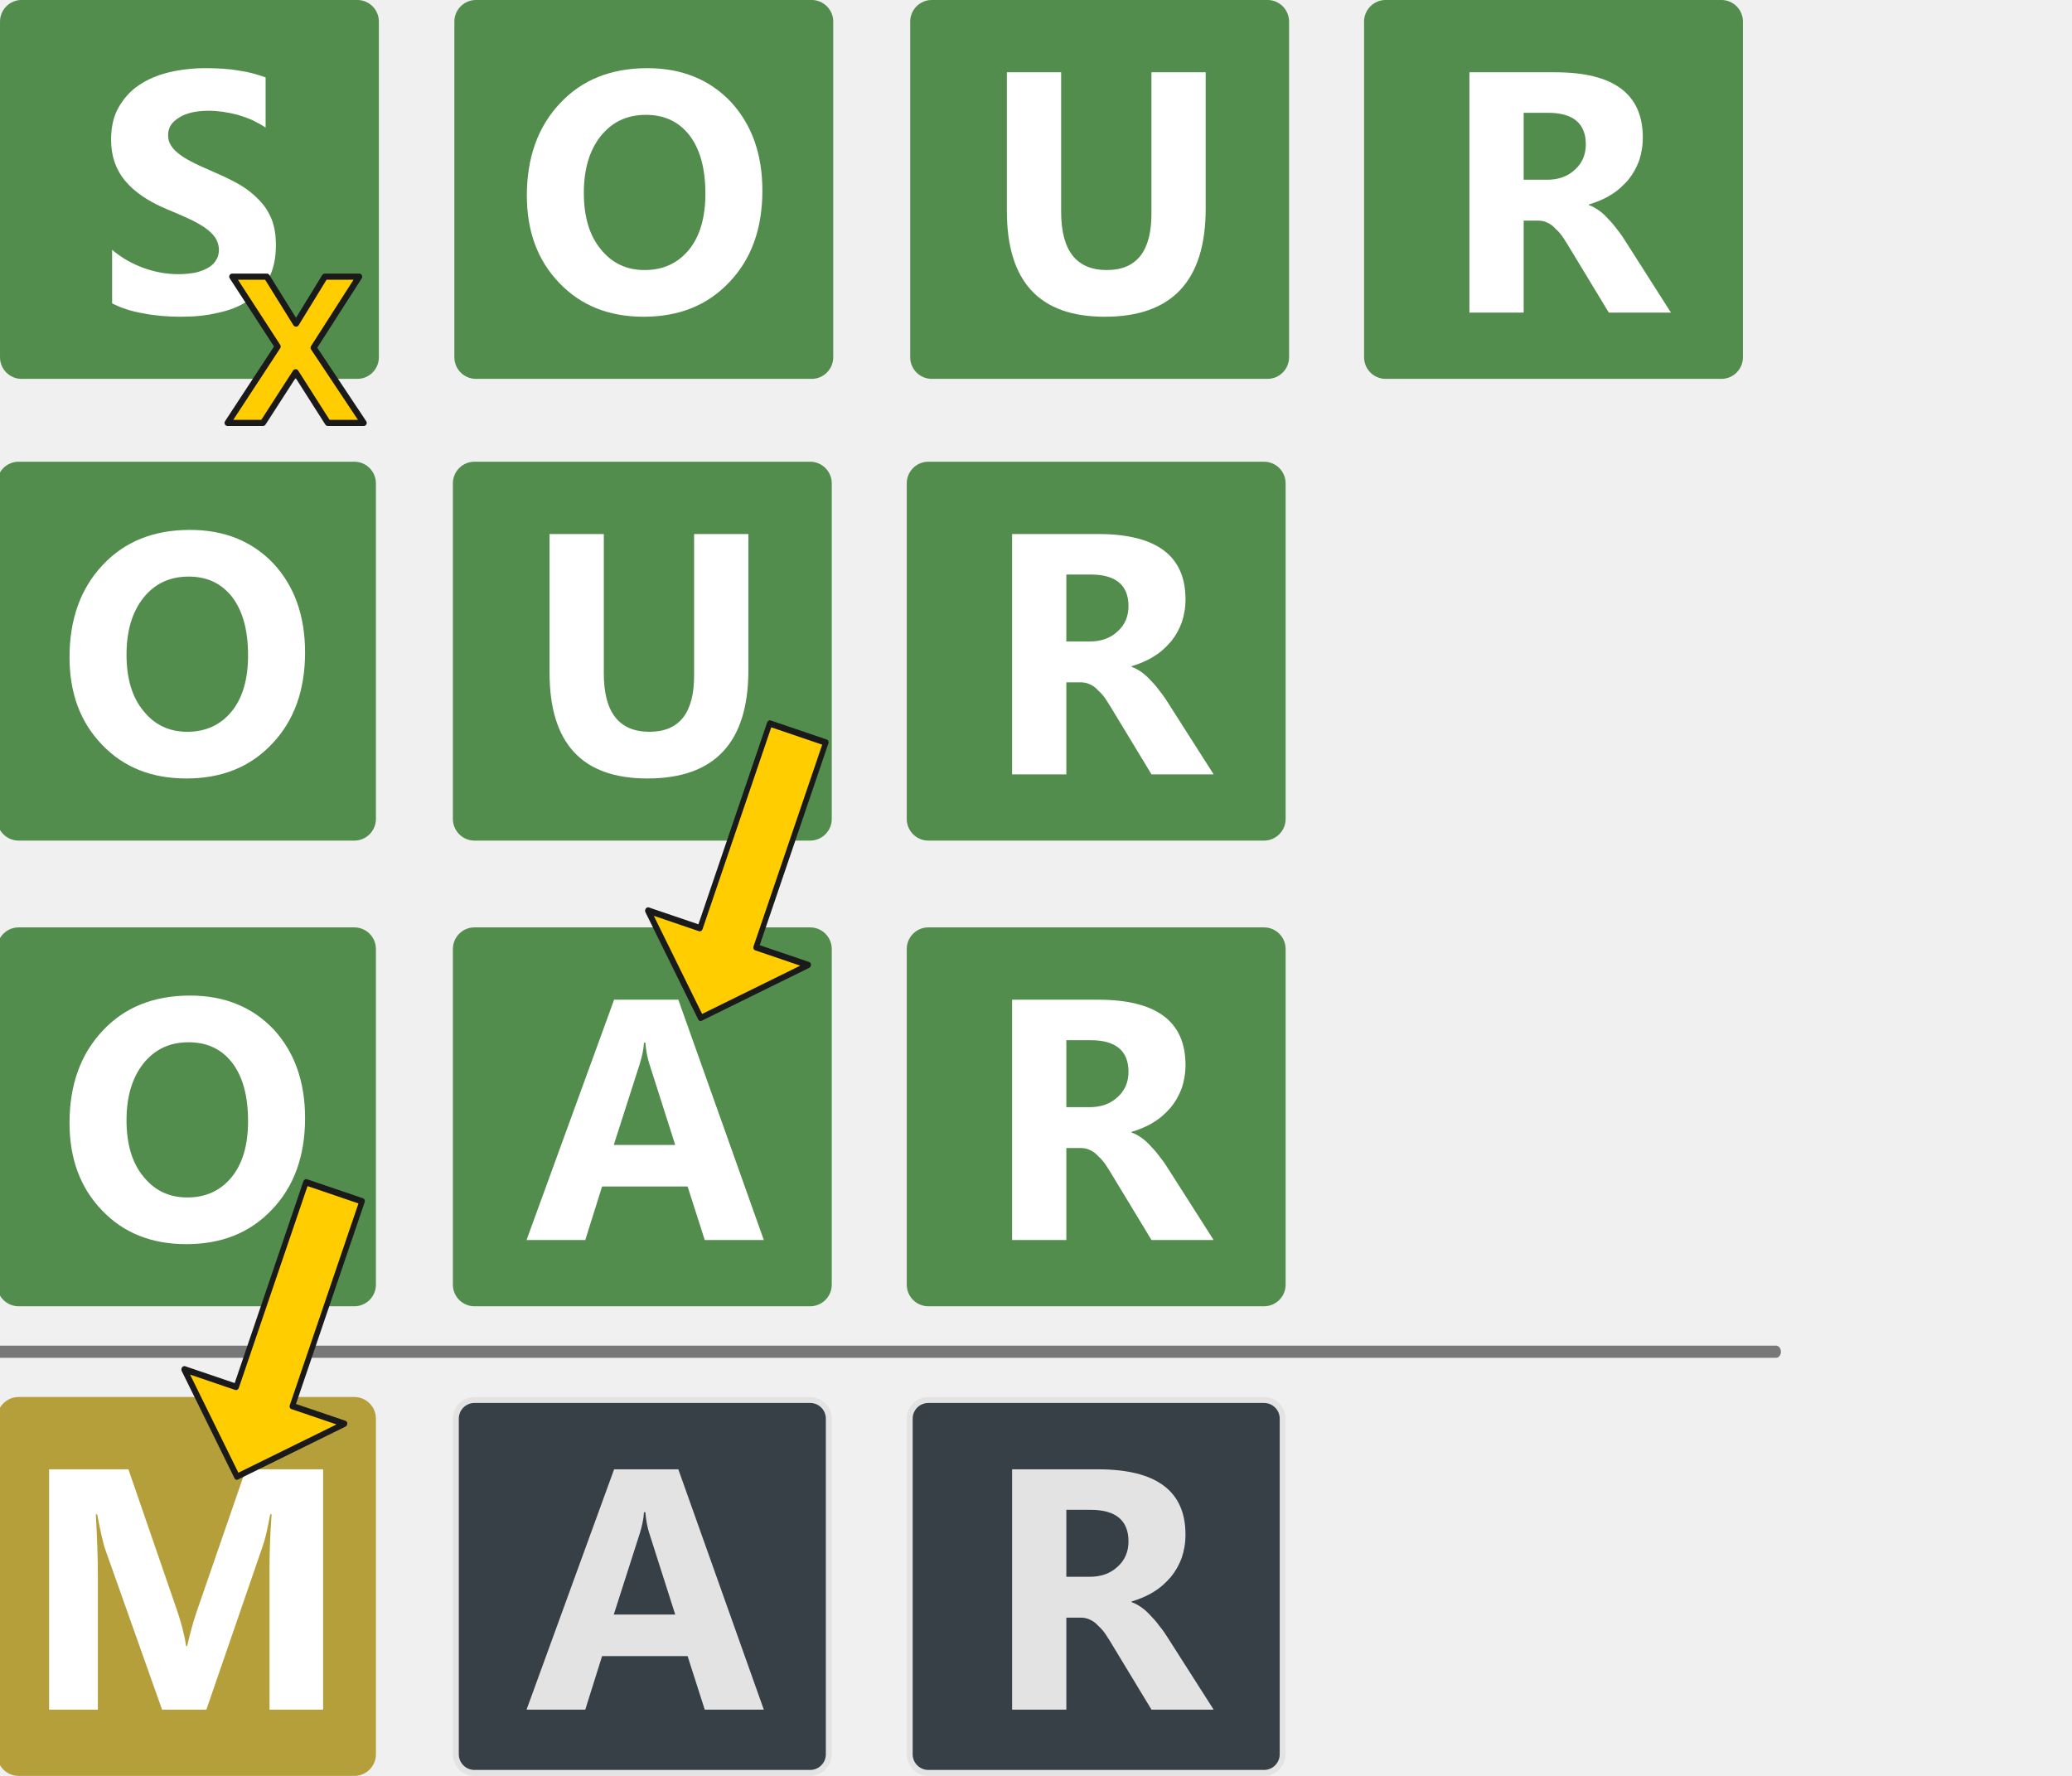
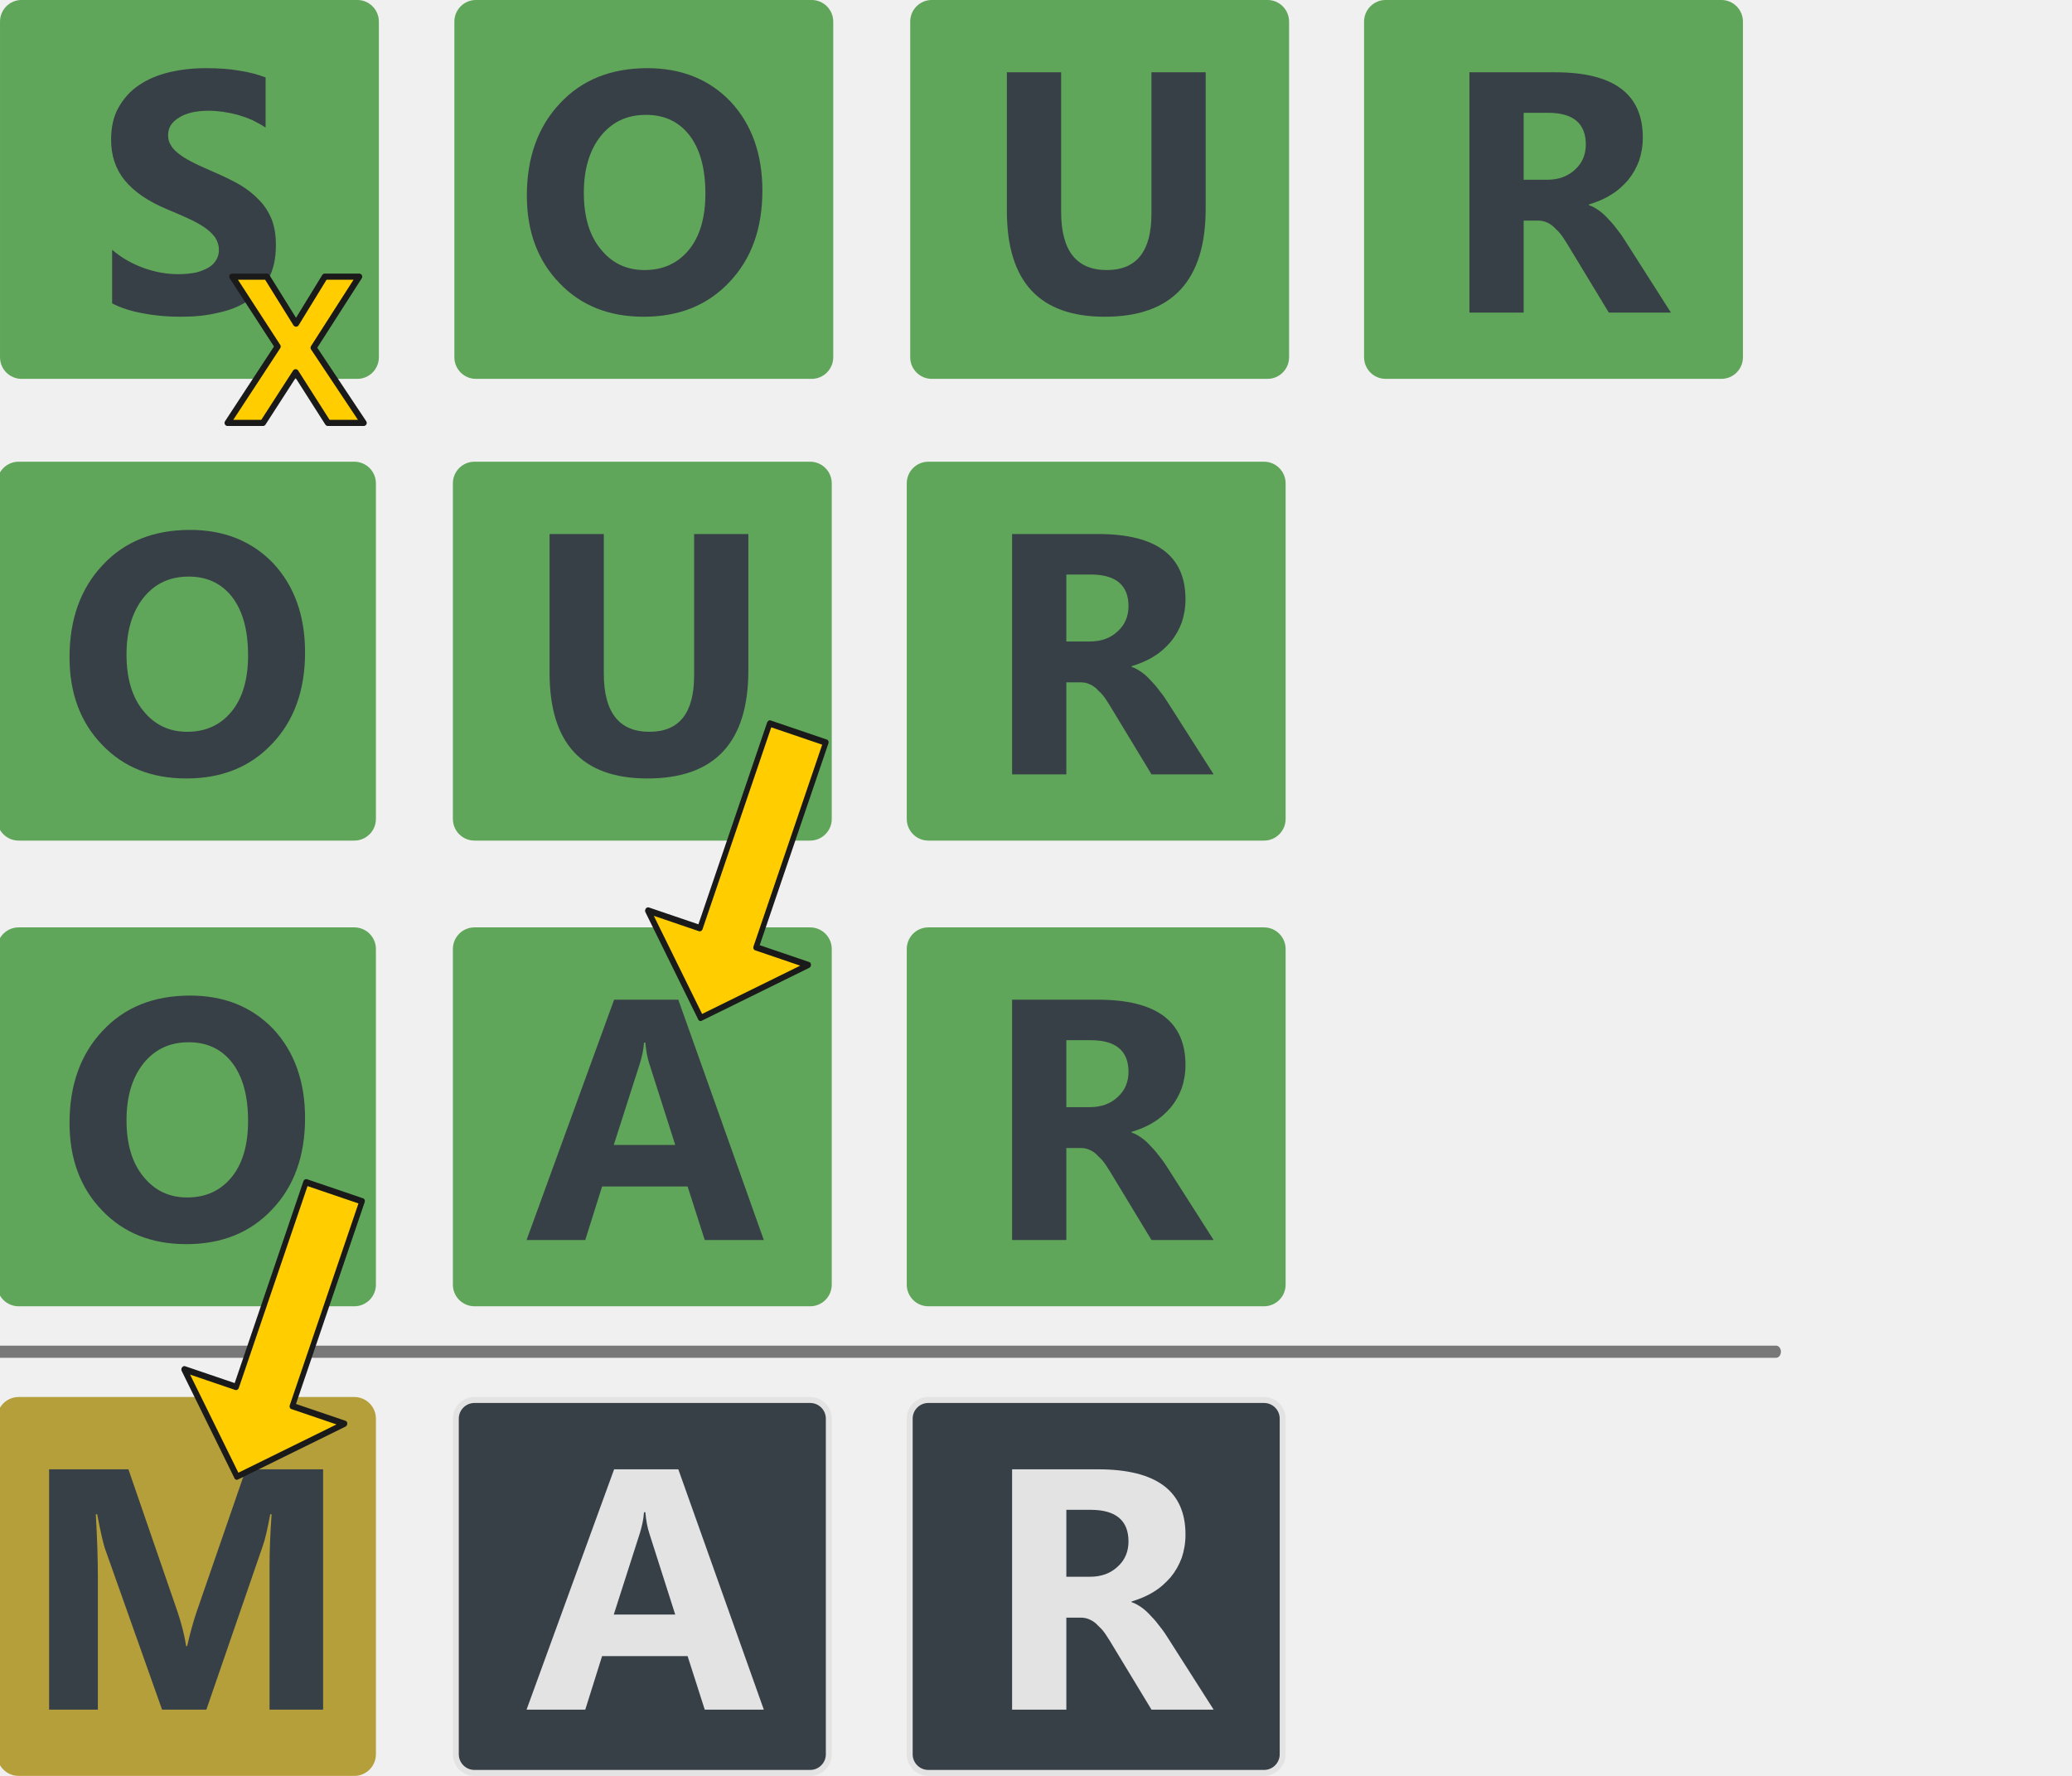
<svg xmlns="http://www.w3.org/2000/svg" width="350" height="300" viewBox="0 0 350 300" version="1.1" xml:space="preserve" style="fill-rule:evenodd;clip-rule:evenodd;stroke-linecap:round;stroke-linejoin:round;stroke-miterlimit:1.5;">
  <g>
    <g>
      <g transform="matrix(1.0193,0,0,1.02717,-0.10403,-0.41304)">
-         <path d="M62.4,3.956C62.4,2.263 61.015,0.889 59.31,0.889L3.683,0.889C1.977,0.889 0.593,2.263 0.593,3.956L0.593,59.156C0.593,60.848 1.977,62.222 3.683,62.222L59.31,62.222C61.015,62.222 62.4,60.848 62.4,59.156L62.4,3.956Z" style="fill:rgb(83,141,78);stroke:rgb(83,141,78);stroke-width:0.98px;" />
+         <path d="M62.4,3.956C62.4,2.263 61.015,0.889 59.31,0.889L3.683,0.889C1.977,0.889 0.593,2.263 0.593,3.956L0.593,59.156C0.593,60.848 1.977,62.222 3.683,62.222L59.31,62.222C61.015,62.222 62.4,60.848 62.4,59.156L62.4,3.956Z" style="fill:rgb(96,166,90);stroke:rgb(96,166,90);stroke-width:0.98px;" />
      </g>
      <g transform="matrix(58,0,0,58,16.1555,52.8113)">
-         <path d="M0.048,-0.027L0.048,-0.183C0.076,-0.159 0.107,-0.142 0.14,-0.13C0.173,-0.118 0.207,-0.112 0.241,-0.112C0.261,-0.112 0.278,-0.114 0.293,-0.117C0.308,-0.121 0.32,-0.126 0.33,-0.132C0.34,-0.138 0.347,-0.146 0.352,-0.155C0.357,-0.163 0.359,-0.173 0.359,-0.183C0.359,-0.196 0.355,-0.208 0.348,-0.219C0.34,-0.23 0.329,-0.24 0.316,-0.249C0.302,-0.258 0.286,-0.267 0.268,-0.275C0.249,-0.284 0.229,-0.292 0.208,-0.301C0.153,-0.324 0.112,-0.352 0.085,-0.385C0.058,-0.418 0.045,-0.457 0.045,-0.504C0.045,-0.54 0.052,-0.572 0.067,-0.598C0.082,-0.624 0.101,-0.646 0.127,-0.663C0.152,-0.68 0.181,-0.692 0.214,-0.7C0.248,-0.708 0.283,-0.712 0.32,-0.712C0.356,-0.712 0.389,-0.71 0.417,-0.705C0.445,-0.701 0.471,-0.694 0.495,-0.685L0.495,-0.539C0.483,-0.547 0.47,-0.554 0.456,-0.561C0.442,-0.567 0.428,-0.572 0.414,-0.576C0.399,-0.58 0.384,-0.583 0.37,-0.585C0.355,-0.587 0.342,-0.588 0.329,-0.588C0.311,-0.588 0.294,-0.586 0.28,-0.583C0.265,-0.579 0.253,-0.575 0.243,-0.568C0.233,-0.562 0.225,-0.555 0.219,-0.546C0.214,-0.538 0.211,-0.528 0.211,-0.517C0.211,-0.505 0.214,-0.495 0.22,-0.486C0.226,-0.476 0.235,-0.468 0.247,-0.459C0.258,-0.451 0.272,-0.443 0.288,-0.435C0.304,-0.427 0.323,-0.419 0.343,-0.41C0.371,-0.398 0.396,-0.386 0.419,-0.373C0.441,-0.36 0.46,-0.345 0.476,-0.328C0.492,-0.312 0.504,-0.293 0.513,-0.271C0.521,-0.25 0.525,-0.225 0.525,-0.197C0.525,-0.158 0.518,-0.125 0.503,-0.098C0.488,-0.072 0.468,-0.05 0.443,-0.034C0.417,-0.017 0.388,-0.006 0.354,0.001C0.321,0.009 0.285,0.012 0.248,0.012C0.209,0.012 0.173,0.009 0.138,0.002C0.103,-0.004 0.073,-0.014 0.048,-0.027Z" style="fill:white;fill-rule:nonzero;" />
+         <path d="M0.048,-0.027L0.048,-0.183C0.076,-0.159 0.107,-0.142 0.14,-0.13C0.173,-0.118 0.207,-0.112 0.241,-0.112C0.261,-0.112 0.278,-0.114 0.293,-0.117C0.308,-0.121 0.32,-0.126 0.33,-0.132C0.34,-0.138 0.347,-0.146 0.352,-0.155C0.357,-0.163 0.359,-0.173 0.359,-0.183C0.359,-0.196 0.355,-0.208 0.348,-0.219C0.34,-0.23 0.329,-0.24 0.316,-0.249C0.302,-0.258 0.286,-0.267 0.268,-0.275C0.249,-0.284 0.229,-0.292 0.208,-0.301C0.153,-0.324 0.112,-0.352 0.085,-0.385C0.058,-0.418 0.045,-0.457 0.045,-0.504C0.045,-0.54 0.052,-0.572 0.067,-0.598C0.082,-0.624 0.101,-0.646 0.127,-0.663C0.152,-0.68 0.181,-0.692 0.214,-0.7C0.248,-0.708 0.283,-0.712 0.32,-0.712C0.356,-0.712 0.389,-0.71 0.417,-0.705C0.445,-0.701 0.471,-0.694 0.495,-0.685L0.495,-0.539C0.483,-0.547 0.47,-0.554 0.456,-0.561C0.442,-0.567 0.428,-0.572 0.414,-0.576C0.399,-0.58 0.384,-0.583 0.37,-0.585C0.355,-0.587 0.342,-0.588 0.329,-0.588C0.311,-0.588 0.294,-0.586 0.28,-0.583C0.265,-0.579 0.253,-0.575 0.243,-0.568C0.233,-0.562 0.225,-0.555 0.219,-0.546C0.214,-0.538 0.211,-0.528 0.211,-0.517C0.211,-0.505 0.214,-0.495 0.22,-0.486C0.226,-0.476 0.235,-0.468 0.247,-0.459C0.258,-0.451 0.272,-0.443 0.288,-0.435C0.304,-0.427 0.323,-0.419 0.343,-0.41C0.371,-0.398 0.396,-0.386 0.419,-0.373C0.441,-0.36 0.46,-0.345 0.476,-0.328C0.492,-0.312 0.504,-0.293 0.513,-0.271C0.521,-0.25 0.525,-0.225 0.525,-0.197C0.525,-0.158 0.518,-0.125 0.503,-0.098C0.488,-0.072 0.468,-0.05 0.443,-0.034C0.417,-0.017 0.388,-0.006 0.354,0.001C0.321,0.009 0.285,0.012 0.248,0.012C0.209,0.012 0.173,0.009 0.138,0.002C0.103,-0.004 0.073,-0.014 0.048,-0.027Z" style="fill:rgb(56,64,71);fill-rule:nonzero;" />
      </g>
    </g>
    <g transform="matrix(1,0,0,1,76.75,0)">
      <g transform="matrix(1.0193,0,0,1.02717,-0.10403,-0.41304)">
-         <path d="M62.4,3.956C62.4,2.263 61.015,0.889 59.31,0.889L3.683,0.889C1.977,0.889 0.593,2.263 0.593,3.956L0.593,59.156C0.593,60.848 1.977,62.222 3.683,62.222L59.31,62.222C61.015,62.222 62.4,60.848 62.4,59.156L62.4,3.956Z" style="fill:rgb(83,141,78);stroke:rgb(83,141,78);stroke-width:0.98px;" />
+         <path d="M62.4,3.956C62.4,2.263 61.015,0.889 59.31,0.889L3.683,0.889C1.977,0.889 0.593,2.263 0.593,3.956L0.593,59.156C0.593,60.848 1.977,62.222 3.683,62.222L59.31,62.222C61.015,62.222 62.4,60.848 62.4,59.156L62.4,3.956Z" style="fill:rgb(96,166,90);stroke:rgb(96,166,90);stroke-width:0.98px;" />
      </g>
      <g transform="matrix(58,0,0,58,10.1555,52.8113)">
-         <path d="M0.376,0.012C0.276,0.012 0.194,-0.02 0.131,-0.086C0.068,-0.151 0.036,-0.236 0.036,-0.341C0.036,-0.451 0.068,-0.541 0.132,-0.609C0.196,-0.678 0.281,-0.712 0.387,-0.712C0.487,-0.712 0.568,-0.679 0.63,-0.614C0.691,-0.548 0.722,-0.462 0.722,-0.355C0.722,-0.245 0.69,-0.156 0.626,-0.089C0.562,-0.021 0.479,0.012 0.376,0.012ZM0.383,-0.576C0.327,-0.576 0.284,-0.555 0.251,-0.514C0.218,-0.472 0.202,-0.417 0.202,-0.349C0.202,-0.28 0.218,-0.225 0.251,-0.185C0.284,-0.144 0.326,-0.124 0.379,-0.124C0.433,-0.124 0.476,-0.144 0.508,-0.183C0.54,-0.222 0.556,-0.277 0.556,-0.346C0.556,-0.419 0.541,-0.475 0.51,-0.516C0.479,-0.556 0.437,-0.576 0.383,-0.576Z" style="fill:white;fill-rule:nonzero;" />
+         <path d="M0.376,0.012C0.276,0.012 0.194,-0.02 0.131,-0.086C0.068,-0.151 0.036,-0.236 0.036,-0.341C0.036,-0.451 0.068,-0.541 0.132,-0.609C0.196,-0.678 0.281,-0.712 0.387,-0.712C0.487,-0.712 0.568,-0.679 0.63,-0.614C0.691,-0.548 0.722,-0.462 0.722,-0.355C0.722,-0.245 0.69,-0.156 0.626,-0.089C0.562,-0.021 0.479,0.012 0.376,0.012ZM0.383,-0.576C0.327,-0.576 0.284,-0.555 0.251,-0.514C0.218,-0.472 0.202,-0.417 0.202,-0.349C0.202,-0.28 0.218,-0.225 0.251,-0.185C0.284,-0.144 0.326,-0.124 0.379,-0.124C0.433,-0.124 0.476,-0.144 0.508,-0.183C0.54,-0.222 0.556,-0.277 0.556,-0.346C0.556,-0.419 0.541,-0.475 0.51,-0.516C0.479,-0.556 0.437,-0.576 0.383,-0.576Z" style="fill:rgb(56,64,71);fill-rule:nonzero;" />
      </g>
    </g>
    <g transform="matrix(1,0,0,1,153.75,0)">
      <g transform="matrix(1.0193,0,0,1.02717,-0.10403,-0.41304)">
-         <path d="M62.4,3.956C62.4,2.263 61.015,0.889 59.31,0.889L3.683,0.889C1.977,0.889 0.593,2.263 0.593,3.956L0.593,59.156C0.593,60.848 1.977,62.222 3.683,62.222L59.31,62.222C61.015,62.222 62.4,60.848 62.4,59.156L62.4,3.956Z" style="fill:rgb(83,141,78);stroke:rgb(83,141,78);stroke-width:0.98px;" />
+         <path d="M62.4,3.956C62.4,2.263 61.015,0.889 59.31,0.889L3.683,0.889C1.977,0.889 0.593,2.263 0.593,3.956L0.593,59.156C0.593,60.848 1.977,62.222 3.683,62.222L59.31,62.222C61.015,62.222 62.4,60.848 62.4,59.156L62.4,3.956Z" style="fill:rgb(96,166,90);stroke:rgb(96,166,90);stroke-width:0.98px;" />
      </g>
      <g transform="matrix(58,0,0,58,12.1555,52.8113)">
-         <path d="M0.651,-0.303C0.651,-0.093 0.553,0.012 0.357,0.012C0.167,0.012 0.072,-0.09 0.072,-0.296L0.072,-0.7L0.23,-0.7L0.23,-0.294C0.23,-0.181 0.274,-0.124 0.363,-0.124C0.45,-0.124 0.493,-0.179 0.493,-0.288L0.493,-0.7L0.651,-0.7L0.651,-0.303Z" style="fill:white;fill-rule:nonzero;" />
+         <path d="M0.651,-0.303C0.651,-0.093 0.553,0.012 0.357,0.012C0.167,0.012 0.072,-0.09 0.072,-0.296L0.072,-0.7L0.23,-0.7L0.23,-0.294C0.23,-0.181 0.274,-0.124 0.363,-0.124C0.45,-0.124 0.493,-0.179 0.493,-0.288L0.493,-0.7L0.651,-0.7L0.651,-0.303Z" style="fill:rgb(56,64,71);fill-rule:nonzero;" />
      </g>
    </g>
    <g transform="matrix(1,0,0,1,230.417,0)">
      <g transform="matrix(1.0193,0,0,1.02717,-0.10403,-0.41304)">
-         <path d="M62.4,3.956C62.4,2.263 61.015,0.889 59.31,0.889L3.683,0.889C1.977,0.889 0.593,2.263 0.593,3.956L0.593,59.156C0.593,60.848 1.977,62.222 3.683,62.222L59.31,62.222C61.015,62.222 62.4,60.848 62.4,59.156L62.4,3.956Z" style="fill:rgb(83,141,78);stroke:rgb(83,141,78);stroke-width:0.98px;" />
+         <path d="M62.4,3.956C62.4,2.263 61.015,0.889 59.31,0.889L3.683,0.889C1.977,0.889 0.593,2.263 0.593,3.956L0.593,59.156C0.593,60.848 1.977,62.222 3.683,62.222L59.31,62.222C61.015,62.222 62.4,60.848 62.4,59.156L62.4,3.956Z" style="fill:rgb(96,166,90);stroke:rgb(96,166,90);stroke-width:0.98px;" />
      </g>
      <g transform="matrix(58,0,0,58,13.1555,52.8113)">
-         <path d="M0.667,-0L0.486,-0L0.377,-0.18C0.369,-0.194 0.361,-0.206 0.354,-0.217C0.347,-0.228 0.339,-0.237 0.331,-0.244C0.324,-0.252 0.316,-0.258 0.307,-0.262C0.299,-0.266 0.29,-0.268 0.28,-0.268L0.238,-0.268L0.238,-0L0.08,-0L0.08,-0.7L0.33,-0.7C0.5,-0.7 0.585,-0.637 0.585,-0.51C0.585,-0.485 0.581,-0.463 0.574,-0.442C0.566,-0.421 0.556,-0.403 0.542,-0.386C0.528,-0.37 0.512,-0.355 0.492,-0.343C0.473,-0.331 0.451,-0.322 0.428,-0.315L0.428,-0.313C0.438,-0.31 0.448,-0.304 0.458,-0.297C0.468,-0.29 0.477,-0.281 0.486,-0.271C0.495,-0.262 0.504,-0.251 0.512,-0.24C0.521,-0.229 0.528,-0.218 0.535,-0.207L0.667,-0ZM0.238,-0.582L0.238,-0.387L0.306,-0.387C0.34,-0.387 0.367,-0.397 0.388,-0.417C0.409,-0.436 0.419,-0.461 0.419,-0.49C0.419,-0.551 0.382,-0.582 0.309,-0.582L0.238,-0.582Z" style="fill:white;fill-rule:nonzero;" />
+         <path d="M0.667,-0L0.486,-0L0.377,-0.18C0.369,-0.194 0.361,-0.206 0.354,-0.217C0.347,-0.228 0.339,-0.237 0.331,-0.244C0.324,-0.252 0.316,-0.258 0.307,-0.262C0.299,-0.266 0.29,-0.268 0.28,-0.268L0.238,-0.268L0.238,-0L0.08,-0L0.08,-0.7L0.33,-0.7C0.5,-0.7 0.585,-0.637 0.585,-0.51C0.585,-0.485 0.581,-0.463 0.574,-0.442C0.566,-0.421 0.556,-0.403 0.542,-0.386C0.528,-0.37 0.512,-0.355 0.492,-0.343C0.473,-0.331 0.451,-0.322 0.428,-0.315L0.428,-0.313C0.438,-0.31 0.448,-0.304 0.458,-0.297C0.468,-0.29 0.477,-0.281 0.486,-0.271C0.495,-0.262 0.504,-0.251 0.512,-0.24C0.521,-0.229 0.528,-0.218 0.535,-0.207L0.667,-0ZM0.238,-0.582L0.238,-0.387L0.306,-0.387C0.34,-0.387 0.367,-0.397 0.388,-0.417C0.409,-0.436 0.419,-0.461 0.419,-0.49C0.419,-0.551 0.382,-0.582 0.309,-0.582L0.238,-0.582Z" style="fill:rgb(56,64,71);fill-rule:nonzero;" />
      </g>
    </g>
  </g>
  <g transform="matrix(1,0,0,1,-77.2504,78)">
    <g transform="matrix(1,0,0,1,76.75,0)">
      <g transform="matrix(1.0193,0,0,1.02717,-0.10403,-0.41304)">
-         <path d="M62.4,3.956C62.4,2.263 61.015,0.889 59.31,0.889L3.683,0.889C1.977,0.889 0.593,2.263 0.593,3.956L0.593,59.156C0.593,60.848 1.977,62.222 3.683,62.222L59.31,62.222C61.015,62.222 62.4,60.848 62.4,59.156L62.4,3.956Z" style="fill:rgb(83,141,78);stroke:rgb(83,141,78);stroke-width:0.98px;" />
+         <path d="M62.4,3.956C62.4,2.263 61.015,0.889 59.31,0.889L3.683,0.889C1.977,0.889 0.593,2.263 0.593,3.956L0.593,59.156C0.593,60.848 1.977,62.222 3.683,62.222L59.31,62.222C61.015,62.222 62.4,60.848 62.4,59.156L62.4,3.956Z" style="fill:rgb(96,166,90);stroke:rgb(96,166,90);stroke-width:0.98px;" />
      </g>
      <g transform="matrix(58,0,0,58,10.1555,52.8113)">
-         <path d="M0.376,0.012C0.276,0.012 0.194,-0.02 0.131,-0.086C0.068,-0.151 0.036,-0.236 0.036,-0.341C0.036,-0.451 0.068,-0.541 0.132,-0.609C0.196,-0.678 0.281,-0.712 0.387,-0.712C0.487,-0.712 0.568,-0.679 0.63,-0.614C0.691,-0.548 0.722,-0.462 0.722,-0.355C0.722,-0.245 0.69,-0.156 0.626,-0.089C0.562,-0.021 0.479,0.012 0.376,0.012ZM0.383,-0.576C0.327,-0.576 0.284,-0.555 0.251,-0.514C0.218,-0.472 0.202,-0.417 0.202,-0.349C0.202,-0.28 0.218,-0.225 0.251,-0.185C0.284,-0.144 0.326,-0.124 0.379,-0.124C0.433,-0.124 0.476,-0.144 0.508,-0.183C0.54,-0.222 0.556,-0.277 0.556,-0.346C0.556,-0.419 0.541,-0.475 0.51,-0.516C0.479,-0.556 0.437,-0.576 0.383,-0.576Z" style="fill:white;fill-rule:nonzero;" />
+         <path d="M0.376,0.012C0.276,0.012 0.194,-0.02 0.131,-0.086C0.068,-0.151 0.036,-0.236 0.036,-0.341C0.036,-0.451 0.068,-0.541 0.132,-0.609C0.196,-0.678 0.281,-0.712 0.387,-0.712C0.487,-0.712 0.568,-0.679 0.63,-0.614C0.691,-0.548 0.722,-0.462 0.722,-0.355C0.722,-0.245 0.69,-0.156 0.626,-0.089C0.562,-0.021 0.479,0.012 0.376,0.012ZM0.383,-0.576C0.327,-0.576 0.284,-0.555 0.251,-0.514C0.218,-0.472 0.202,-0.417 0.202,-0.349C0.202,-0.28 0.218,-0.225 0.251,-0.185C0.284,-0.144 0.326,-0.124 0.379,-0.124C0.433,-0.124 0.476,-0.144 0.508,-0.183C0.54,-0.222 0.556,-0.277 0.556,-0.346C0.556,-0.419 0.541,-0.475 0.51,-0.516C0.479,-0.556 0.437,-0.576 0.383,-0.576Z" style="fill:rgb(56,64,71);fill-rule:nonzero;" />
      </g>
    </g>
    <g transform="matrix(1,0,0,1,153.75,0)">
      <g transform="matrix(1.0193,0,0,1.02717,-0.10403,-0.41304)">
-         <path d="M62.4,3.956C62.4,2.263 61.015,0.889 59.31,0.889L3.683,0.889C1.977,0.889 0.593,2.263 0.593,3.956L0.593,59.156C0.593,60.848 1.977,62.222 3.683,62.222L59.31,62.222C61.015,62.222 62.4,60.848 62.4,59.156L62.4,3.956Z" style="fill:rgb(83,141,78);stroke:rgb(83,141,78);stroke-width:0.98px;" />
+         <path d="M62.4,3.956C62.4,2.263 61.015,0.889 59.31,0.889L3.683,0.889C1.977,0.889 0.593,2.263 0.593,3.956L0.593,59.156C0.593,60.848 1.977,62.222 3.683,62.222L59.31,62.222C61.015,62.222 62.4,60.848 62.4,59.156L62.4,3.956Z" style="fill:rgb(96,166,90);stroke:rgb(96,166,90);stroke-width:0.98px;" />
      </g>
      <g transform="matrix(58,0,0,58,12.1555,52.8113)">
-         <path d="M0.651,-0.303C0.651,-0.093 0.553,0.012 0.357,0.012C0.167,0.012 0.072,-0.09 0.072,-0.296L0.072,-0.7L0.23,-0.7L0.23,-0.294C0.23,-0.181 0.274,-0.124 0.363,-0.124C0.45,-0.124 0.493,-0.179 0.493,-0.288L0.493,-0.7L0.651,-0.7L0.651,-0.303Z" style="fill:white;fill-rule:nonzero;" />
+         <path d="M0.651,-0.303C0.651,-0.093 0.553,0.012 0.357,0.012C0.167,0.012 0.072,-0.09 0.072,-0.296L0.072,-0.7L0.23,-0.7L0.23,-0.294C0.23,-0.181 0.274,-0.124 0.363,-0.124C0.45,-0.124 0.493,-0.179 0.493,-0.288L0.493,-0.7L0.651,-0.7L0.651,-0.303Z" style="fill:rgb(56,64,71);fill-rule:nonzero;" />
      </g>
    </g>
    <g transform="matrix(1,0,0,1,230.417,0)">
      <g transform="matrix(1.0193,0,0,1.02717,-0.10403,-0.41304)">
-         <path d="M62.4,3.956C62.4,2.263 61.015,0.889 59.31,0.889L3.683,0.889C1.977,0.889 0.593,2.263 0.593,3.956L0.593,59.156C0.593,60.848 1.977,62.222 3.683,62.222L59.31,62.222C61.015,62.222 62.4,60.848 62.4,59.156L62.4,3.956Z" style="fill:rgb(83,141,78);stroke:rgb(83,141,78);stroke-width:0.98px;" />
+         <path d="M62.4,3.956C62.4,2.263 61.015,0.889 59.31,0.889L3.683,0.889C1.977,0.889 0.593,2.263 0.593,3.956L0.593,59.156C0.593,60.848 1.977,62.222 3.683,62.222L59.31,62.222C61.015,62.222 62.4,60.848 62.4,59.156L62.4,3.956Z" style="fill:rgb(96,166,90);stroke:rgb(96,166,90);stroke-width:0.98px;" />
      </g>
      <g transform="matrix(58,0,0,58,13.1555,52.8113)">
-         <path d="M0.667,-0L0.486,-0L0.377,-0.18C0.369,-0.194 0.361,-0.206 0.354,-0.217C0.347,-0.228 0.339,-0.237 0.331,-0.244C0.324,-0.252 0.316,-0.258 0.307,-0.262C0.299,-0.266 0.29,-0.268 0.28,-0.268L0.238,-0.268L0.238,-0L0.08,-0L0.08,-0.7L0.33,-0.7C0.5,-0.7 0.585,-0.637 0.585,-0.51C0.585,-0.485 0.581,-0.463 0.574,-0.442C0.566,-0.421 0.556,-0.403 0.542,-0.386C0.528,-0.37 0.512,-0.355 0.492,-0.343C0.473,-0.331 0.451,-0.322 0.428,-0.315L0.428,-0.313C0.438,-0.31 0.448,-0.304 0.458,-0.297C0.468,-0.29 0.477,-0.281 0.486,-0.271C0.495,-0.262 0.504,-0.251 0.512,-0.24C0.521,-0.229 0.528,-0.218 0.535,-0.207L0.667,-0ZM0.238,-0.582L0.238,-0.387L0.306,-0.387C0.34,-0.387 0.367,-0.397 0.388,-0.417C0.409,-0.436 0.419,-0.461 0.419,-0.49C0.419,-0.551 0.382,-0.582 0.309,-0.582L0.238,-0.582Z" style="fill:white;fill-rule:nonzero;" />
+         <path d="M0.667,-0L0.486,-0L0.377,-0.18C0.369,-0.194 0.361,-0.206 0.354,-0.217C0.347,-0.228 0.339,-0.237 0.331,-0.244C0.324,-0.252 0.316,-0.258 0.307,-0.262C0.299,-0.266 0.29,-0.268 0.28,-0.268L0.238,-0.268L0.238,-0L0.08,-0L0.08,-0.7L0.33,-0.7C0.5,-0.7 0.585,-0.637 0.585,-0.51C0.585,-0.485 0.581,-0.463 0.574,-0.442C0.566,-0.421 0.556,-0.403 0.542,-0.386C0.528,-0.37 0.512,-0.355 0.492,-0.343C0.473,-0.331 0.451,-0.322 0.428,-0.315L0.428,-0.313C0.438,-0.31 0.448,-0.304 0.458,-0.297C0.468,-0.29 0.477,-0.281 0.486,-0.271C0.495,-0.262 0.504,-0.251 0.512,-0.24C0.521,-0.229 0.528,-0.218 0.535,-0.207L0.667,-0ZM0.238,-0.582L0.238,-0.387L0.306,-0.387C0.34,-0.387 0.367,-0.397 0.388,-0.417C0.409,-0.436 0.419,-0.461 0.419,-0.49C0.419,-0.551 0.382,-0.582 0.309,-0.582L0.238,-0.582Z" style="fill:rgb(56,64,71);fill-rule:nonzero;" />
      </g>
    </g>
  </g>
  <g transform="matrix(1,0,0,1,-77.2504,156.667)">
    <g transform="matrix(1,0,0,1,76.75,0)">
      <g transform="matrix(1.0193,0,0,1.02717,-0.10403,-0.41304)">
-         <path d="M62.4,3.956C62.4,2.263 61.015,0.889 59.31,0.889L3.683,0.889C1.977,0.889 0.593,2.263 0.593,3.956L0.593,59.156C0.593,60.848 1.977,62.222 3.683,62.222L59.31,62.222C61.015,62.222 62.4,60.848 62.4,59.156L62.4,3.956Z" style="fill:rgb(83,141,78);stroke:rgb(83,141,78);stroke-width:0.98px;" />
+         <path d="M62.4,3.956C62.4,2.263 61.015,0.889 59.31,0.889L3.683,0.889C1.977,0.889 0.593,2.263 0.593,3.956L0.593,59.156C0.593,60.848 1.977,62.222 3.683,62.222L59.31,62.222C61.015,62.222 62.4,60.848 62.4,59.156L62.4,3.956Z" style="fill:rgb(96,166,90);stroke:rgb(96,166,90);stroke-width:0.98px;" />
      </g>
      <g transform="matrix(58,0,0,58,10.1555,52.8113)">
-         <path d="M0.376,0.012C0.276,0.012 0.194,-0.02 0.131,-0.086C0.068,-0.151 0.036,-0.236 0.036,-0.341C0.036,-0.451 0.068,-0.541 0.132,-0.609C0.196,-0.678 0.281,-0.712 0.387,-0.712C0.487,-0.712 0.568,-0.679 0.63,-0.614C0.691,-0.548 0.722,-0.462 0.722,-0.355C0.722,-0.245 0.69,-0.156 0.626,-0.089C0.562,-0.021 0.479,0.012 0.376,0.012ZM0.383,-0.576C0.327,-0.576 0.284,-0.555 0.251,-0.514C0.218,-0.472 0.202,-0.417 0.202,-0.349C0.202,-0.28 0.218,-0.225 0.251,-0.185C0.284,-0.144 0.326,-0.124 0.379,-0.124C0.433,-0.124 0.476,-0.144 0.508,-0.183C0.54,-0.222 0.556,-0.277 0.556,-0.346C0.556,-0.419 0.541,-0.475 0.51,-0.516C0.479,-0.556 0.437,-0.576 0.383,-0.576Z" style="fill:white;fill-rule:nonzero;" />
+         <path d="M0.376,0.012C0.276,0.012 0.194,-0.02 0.131,-0.086C0.068,-0.151 0.036,-0.236 0.036,-0.341C0.036,-0.451 0.068,-0.541 0.132,-0.609C0.196,-0.678 0.281,-0.712 0.387,-0.712C0.487,-0.712 0.568,-0.679 0.63,-0.614C0.691,-0.548 0.722,-0.462 0.722,-0.355C0.722,-0.245 0.69,-0.156 0.626,-0.089C0.562,-0.021 0.479,0.012 0.376,0.012ZM0.383,-0.576C0.327,-0.576 0.284,-0.555 0.251,-0.514C0.218,-0.472 0.202,-0.417 0.202,-0.349C0.202,-0.28 0.218,-0.225 0.251,-0.185C0.284,-0.144 0.326,-0.124 0.379,-0.124C0.433,-0.124 0.476,-0.144 0.508,-0.183C0.54,-0.222 0.556,-0.277 0.556,-0.346C0.556,-0.419 0.541,-0.475 0.51,-0.516C0.479,-0.556 0.437,-0.576 0.383,-0.576Z" style="fill:rgb(56,64,71);fill-rule:nonzero;" />
      </g>
    </g>
    <g transform="matrix(1,0,0,1,153.75,0)">
      <g transform="matrix(1.0193,0,0,1.02717,-0.10403,-0.41304)">
-         <path d="M62.4,3.956C62.4,2.263 61.015,0.889 59.31,0.889L3.683,0.889C1.977,0.889 0.593,2.263 0.593,3.956L0.593,59.156C0.593,60.848 1.977,62.222 3.683,62.222L59.31,62.222C61.015,62.222 62.4,60.848 62.4,59.156L62.4,3.956Z" style="fill:rgb(83,141,78);stroke:rgb(83,141,78);stroke-width:0.98px;" />
+         <path d="M62.4,3.956C62.4,2.263 61.015,0.889 59.31,0.889L3.683,0.889C1.977,0.889 0.593,2.263 0.593,3.956L0.593,59.156C0.593,60.848 1.977,62.222 3.683,62.222L59.31,62.222C61.015,62.222 62.4,60.848 62.4,59.156L62.4,3.956Z" style="fill:rgb(96,166,90);stroke:rgb(96,166,90);stroke-width:0.98px;" />
      </g>
      <g transform="matrix(58,0,0,58,12.1555,52.8113)">
-         <path d="M0.696,-0L0.524,-0L0.474,-0.156L0.225,-0.156L0.176,-0L0.005,-0L0.26,-0.7L0.447,-0.7L0.696,-0ZM0.438,-0.277L0.363,-0.512C0.357,-0.53 0.353,-0.551 0.351,-0.575L0.347,-0.575C0.346,-0.555 0.341,-0.534 0.335,-0.514L0.259,-0.277L0.438,-0.277Z" style="fill:white;fill-rule:nonzero;" />
+         <path d="M0.696,-0L0.524,-0L0.474,-0.156L0.225,-0.156L0.176,-0L0.005,-0L0.26,-0.7L0.447,-0.7L0.696,-0ZM0.438,-0.277L0.363,-0.512C0.357,-0.53 0.353,-0.551 0.351,-0.575L0.347,-0.575C0.346,-0.555 0.341,-0.534 0.335,-0.514L0.259,-0.277L0.438,-0.277Z" style="fill:rgb(56,64,71);fill-rule:nonzero;" />
      </g>
    </g>
    <g transform="matrix(1,0,0,1,230.417,0)">
      <g transform="matrix(1.0193,0,0,1.02717,-0.10403,-0.41304)">
-         <path d="M62.4,3.956C62.4,2.263 61.015,0.889 59.31,0.889L3.683,0.889C1.977,0.889 0.593,2.263 0.593,3.956L0.593,59.156C0.593,60.848 1.977,62.222 3.683,62.222L59.31,62.222C61.015,62.222 62.4,60.848 62.4,59.156L62.4,3.956Z" style="fill:rgb(83,141,78);stroke:rgb(83,141,78);stroke-width:0.98px;" />
+         <path d="M62.4,3.956C62.4,2.263 61.015,0.889 59.31,0.889L3.683,0.889C1.977,0.889 0.593,2.263 0.593,3.956L0.593,59.156C0.593,60.848 1.977,62.222 3.683,62.222L59.31,62.222C61.015,62.222 62.4,60.848 62.4,59.156L62.4,3.956Z" style="fill:rgb(96,166,90);stroke:rgb(96,166,90);stroke-width:0.98px;" />
      </g>
      <g transform="matrix(58,0,0,58,13.1555,52.8113)">
-         <path d="M0.667,-0L0.486,-0L0.377,-0.18C0.369,-0.194 0.361,-0.206 0.354,-0.217C0.347,-0.228 0.339,-0.237 0.331,-0.244C0.324,-0.252 0.316,-0.258 0.307,-0.262C0.299,-0.266 0.29,-0.268 0.28,-0.268L0.238,-0.268L0.238,-0L0.08,-0L0.08,-0.7L0.33,-0.7C0.5,-0.7 0.585,-0.637 0.585,-0.51C0.585,-0.485 0.581,-0.463 0.574,-0.442C0.566,-0.421 0.556,-0.403 0.542,-0.386C0.528,-0.37 0.512,-0.355 0.492,-0.343C0.473,-0.331 0.451,-0.322 0.428,-0.315L0.428,-0.313C0.438,-0.31 0.448,-0.304 0.458,-0.297C0.468,-0.29 0.477,-0.281 0.486,-0.271C0.495,-0.262 0.504,-0.251 0.512,-0.24C0.521,-0.229 0.528,-0.218 0.535,-0.207L0.667,-0ZM0.238,-0.582L0.238,-0.387L0.306,-0.387C0.34,-0.387 0.367,-0.397 0.388,-0.417C0.409,-0.436 0.419,-0.461 0.419,-0.49C0.419,-0.551 0.382,-0.582 0.309,-0.582L0.238,-0.582Z" style="fill:white;fill-rule:nonzero;" />
+         <path d="M0.667,-0L0.486,-0L0.377,-0.18C0.369,-0.194 0.361,-0.206 0.354,-0.217C0.347,-0.228 0.339,-0.237 0.331,-0.244C0.324,-0.252 0.316,-0.258 0.307,-0.262C0.299,-0.266 0.29,-0.268 0.28,-0.268L0.238,-0.268L0.238,-0L0.08,-0L0.08,-0.7L0.33,-0.7C0.5,-0.7 0.585,-0.637 0.585,-0.51C0.585,-0.485 0.581,-0.463 0.574,-0.442C0.566,-0.421 0.556,-0.403 0.542,-0.386C0.528,-0.37 0.512,-0.355 0.492,-0.343C0.473,-0.331 0.451,-0.322 0.428,-0.315L0.428,-0.313C0.438,-0.31 0.448,-0.304 0.458,-0.297C0.468,-0.29 0.477,-0.281 0.486,-0.271C0.495,-0.262 0.504,-0.251 0.512,-0.24C0.521,-0.229 0.528,-0.218 0.535,-0.207L0.667,-0ZM0.238,-0.582L0.238,-0.387L0.306,-0.387C0.34,-0.387 0.367,-0.397 0.388,-0.417C0.409,-0.436 0.419,-0.461 0.419,-0.49C0.419,-0.551 0.382,-0.582 0.309,-0.582L0.238,-0.582Z" style="fill:rgb(56,64,71);fill-rule:nonzero;" />
      </g>
    </g>
  </g>
  <g transform="matrix(1,0,0,1,-77.2504,236)">
    <g transform="matrix(1,0,0,1,76.75,0)">
      <g transform="matrix(1.0193,0,0,1.02717,-0.10403,-0.41304)">
        <path d="M62.4,3.956C62.4,2.263 61.015,0.889 59.31,0.889L3.683,0.889C1.977,0.889 0.593,2.263 0.593,3.956L0.593,59.156C0.593,60.848 1.977,62.222 3.683,62.222L59.31,62.222C61.015,62.222 62.4,60.848 62.4,59.156L62.4,3.956Z" style="fill:rgb(181,159,59);stroke:rgb(181,159,59);stroke-width:0.98px;" />
      </g>
      <g transform="matrix(58,0,0,58,4.15547,52.8113)">
-         <path d="M0.878,-0L0.722,-0L0.722,-0.419C0.722,-0.464 0.724,-0.514 0.728,-0.569L0.724,-0.569C0.716,-0.526 0.709,-0.495 0.702,-0.476L0.538,-0L0.409,-0L0.242,-0.471C0.238,-0.484 0.23,-0.516 0.22,-0.569L0.216,-0.569C0.22,-0.5 0.222,-0.439 0.222,-0.387L0.222,-0L0.08,-0L0.08,-0.7L0.311,-0.7L0.454,-0.285C0.465,-0.252 0.474,-0.219 0.479,-0.185L0.482,-0.185C0.491,-0.224 0.5,-0.257 0.51,-0.286L0.653,-0.7L0.878,-0.7L0.878,-0Z" style="fill:white;fill-rule:nonzero;" />
+         <path d="M0.878,-0L0.722,-0L0.722,-0.419C0.722,-0.464 0.724,-0.514 0.728,-0.569L0.724,-0.569C0.716,-0.526 0.709,-0.495 0.702,-0.476L0.538,-0L0.409,-0L0.242,-0.471C0.238,-0.484 0.23,-0.516 0.22,-0.569L0.216,-0.569C0.22,-0.5 0.222,-0.439 0.222,-0.387L0.222,-0L0.08,-0L0.08,-0.7L0.311,-0.7L0.454,-0.285C0.465,-0.252 0.474,-0.219 0.479,-0.185L0.482,-0.185C0.491,-0.224 0.5,-0.257 0.51,-0.286L0.653,-0.7L0.878,-0.7L0.878,-0Z" style="fill:rgb(56,64,71);fill-rule:nonzero;" />
      </g>
    </g>
    <g transform="matrix(1,0,0,1,153.75,0)">
      <g transform="matrix(1.0193,0,0,1.02717,-0.10403,-0.41304)">
        <path d="M62.4,3.956C62.4,2.263 61.015,0.889 59.31,0.889L3.683,0.889C1.977,0.889 0.593,2.263 0.593,3.956L0.593,59.156C0.593,60.848 1.977,62.222 3.683,62.222L59.31,62.222C61.015,62.222 62.4,60.848 62.4,59.156L62.4,3.956Z" style="fill:rgb(56,64,71);stroke:rgb(227,227,227);stroke-width:0.98px;" />
      </g>
      <g transform="matrix(58,0,0,58,12.1555,52.8113)">
        <path d="M0.696,-0L0.524,-0L0.474,-0.156L0.225,-0.156L0.176,-0L0.005,-0L0.26,-0.7L0.447,-0.7L0.696,-0ZM0.438,-0.277L0.363,-0.512C0.357,-0.53 0.353,-0.551 0.351,-0.575L0.347,-0.575C0.346,-0.555 0.341,-0.534 0.335,-0.514L0.259,-0.277L0.438,-0.277Z" style="fill:rgb(227,227,227);fill-rule:nonzero;" />
      </g>
    </g>
    <g transform="matrix(1,0,0,1,230.417,0)">
      <g transform="matrix(1.0193,0,0,1.02717,-0.10403,-0.41304)">
        <path d="M62.4,3.956C62.4,2.263 61.015,0.889 59.31,0.889L3.683,0.889C1.977,0.889 0.593,2.263 0.593,3.956L0.593,59.156C0.593,60.848 1.977,62.222 3.683,62.222L59.31,62.222C61.015,62.222 62.4,60.848 62.4,59.156L62.4,3.956Z" style="fill:rgb(56,64,71);stroke:rgb(227,227,227);stroke-width:0.98px;" />
      </g>
      <g transform="matrix(58,0,0,58,13.1555,52.8113)">
        <path d="M0.667,-0L0.486,-0L0.377,-0.18C0.369,-0.194 0.361,-0.206 0.354,-0.217C0.347,-0.228 0.339,-0.237 0.331,-0.244C0.324,-0.252 0.316,-0.258 0.307,-0.262C0.299,-0.266 0.29,-0.268 0.28,-0.268L0.238,-0.268L0.238,-0L0.08,-0L0.08,-0.7L0.33,-0.7C0.5,-0.7 0.585,-0.637 0.585,-0.51C0.585,-0.485 0.581,-0.463 0.574,-0.442C0.566,-0.421 0.556,-0.403 0.542,-0.386C0.528,-0.37 0.512,-0.355 0.492,-0.343C0.473,-0.331 0.451,-0.322 0.428,-0.315L0.428,-0.313C0.438,-0.31 0.448,-0.304 0.458,-0.297C0.468,-0.29 0.477,-0.281 0.486,-0.271C0.495,-0.262 0.504,-0.251 0.512,-0.24C0.521,-0.229 0.528,-0.218 0.535,-0.207L0.667,-0ZM0.238,-0.582L0.238,-0.387L0.306,-0.387C0.34,-0.387 0.367,-0.397 0.388,-0.417C0.409,-0.436 0.419,-0.461 0.419,-0.49C0.419,-0.551 0.382,-0.582 0.309,-0.582L0.238,-0.582Z" style="fill:rgb(227,227,227);fill-rule:nonzero;" />
      </g>
    </g>
  </g>
  <g transform="matrix(-0.887577,1.34542e-16,-1.08697e-16,-1.09862,302.143,475.915)">
    <path d="M340.412,225.346L2.413,225.346" style="fill:none;stroke:rgb(120,120,120);stroke-width:1.87px;" />
  </g>
  <g>
    <g transform="matrix(-0.128223,0.376675,-0.325018,-0.110639,164.529,133.727)">
      <path d="M0.556,105.972L0.556,76.806L92.381,76.806L92.381,49.722L128.333,91.389L92.381,133.056L92.381,105.972L0.556,105.972Z" style="fill:rgb(255,205,0);stroke:rgb(26,26,26);stroke-width:2.69px;" />
    </g>
    <g transform="matrix(-0.128223,0.376675,-0.325018,-0.110639,86.1958,211.227)">
      <path d="M0.556,105.972L0.556,76.806L92.381,76.806L92.381,49.722L128.333,91.389L92.381,133.056L92.381,105.972L0.556,105.972Z" style="fill:rgb(255,205,0);stroke:rgb(26,26,26);stroke-width:2.69px;" />
    </g>
    <g transform="matrix(34.5134,0,0,34.5134,38.4444,71.4444)">
      <path d="M0,-0L0.245,-0.374L0.023,-0.716L0.192,-0.716L0.335,-0.486L0.476,-0.716L0.644,-0.716L0.421,-0.368L0.666,-0L0.491,-0L0.333,-0.248L0.173,-0L0,-0Z" style="fill:rgb(255,205,0);fill-rule:nonzero;stroke:rgb(26,26,26);stroke-width:0.03px;stroke-linecap:butt;stroke-miterlimit:2;" />
    </g>
  </g>
</svg>
